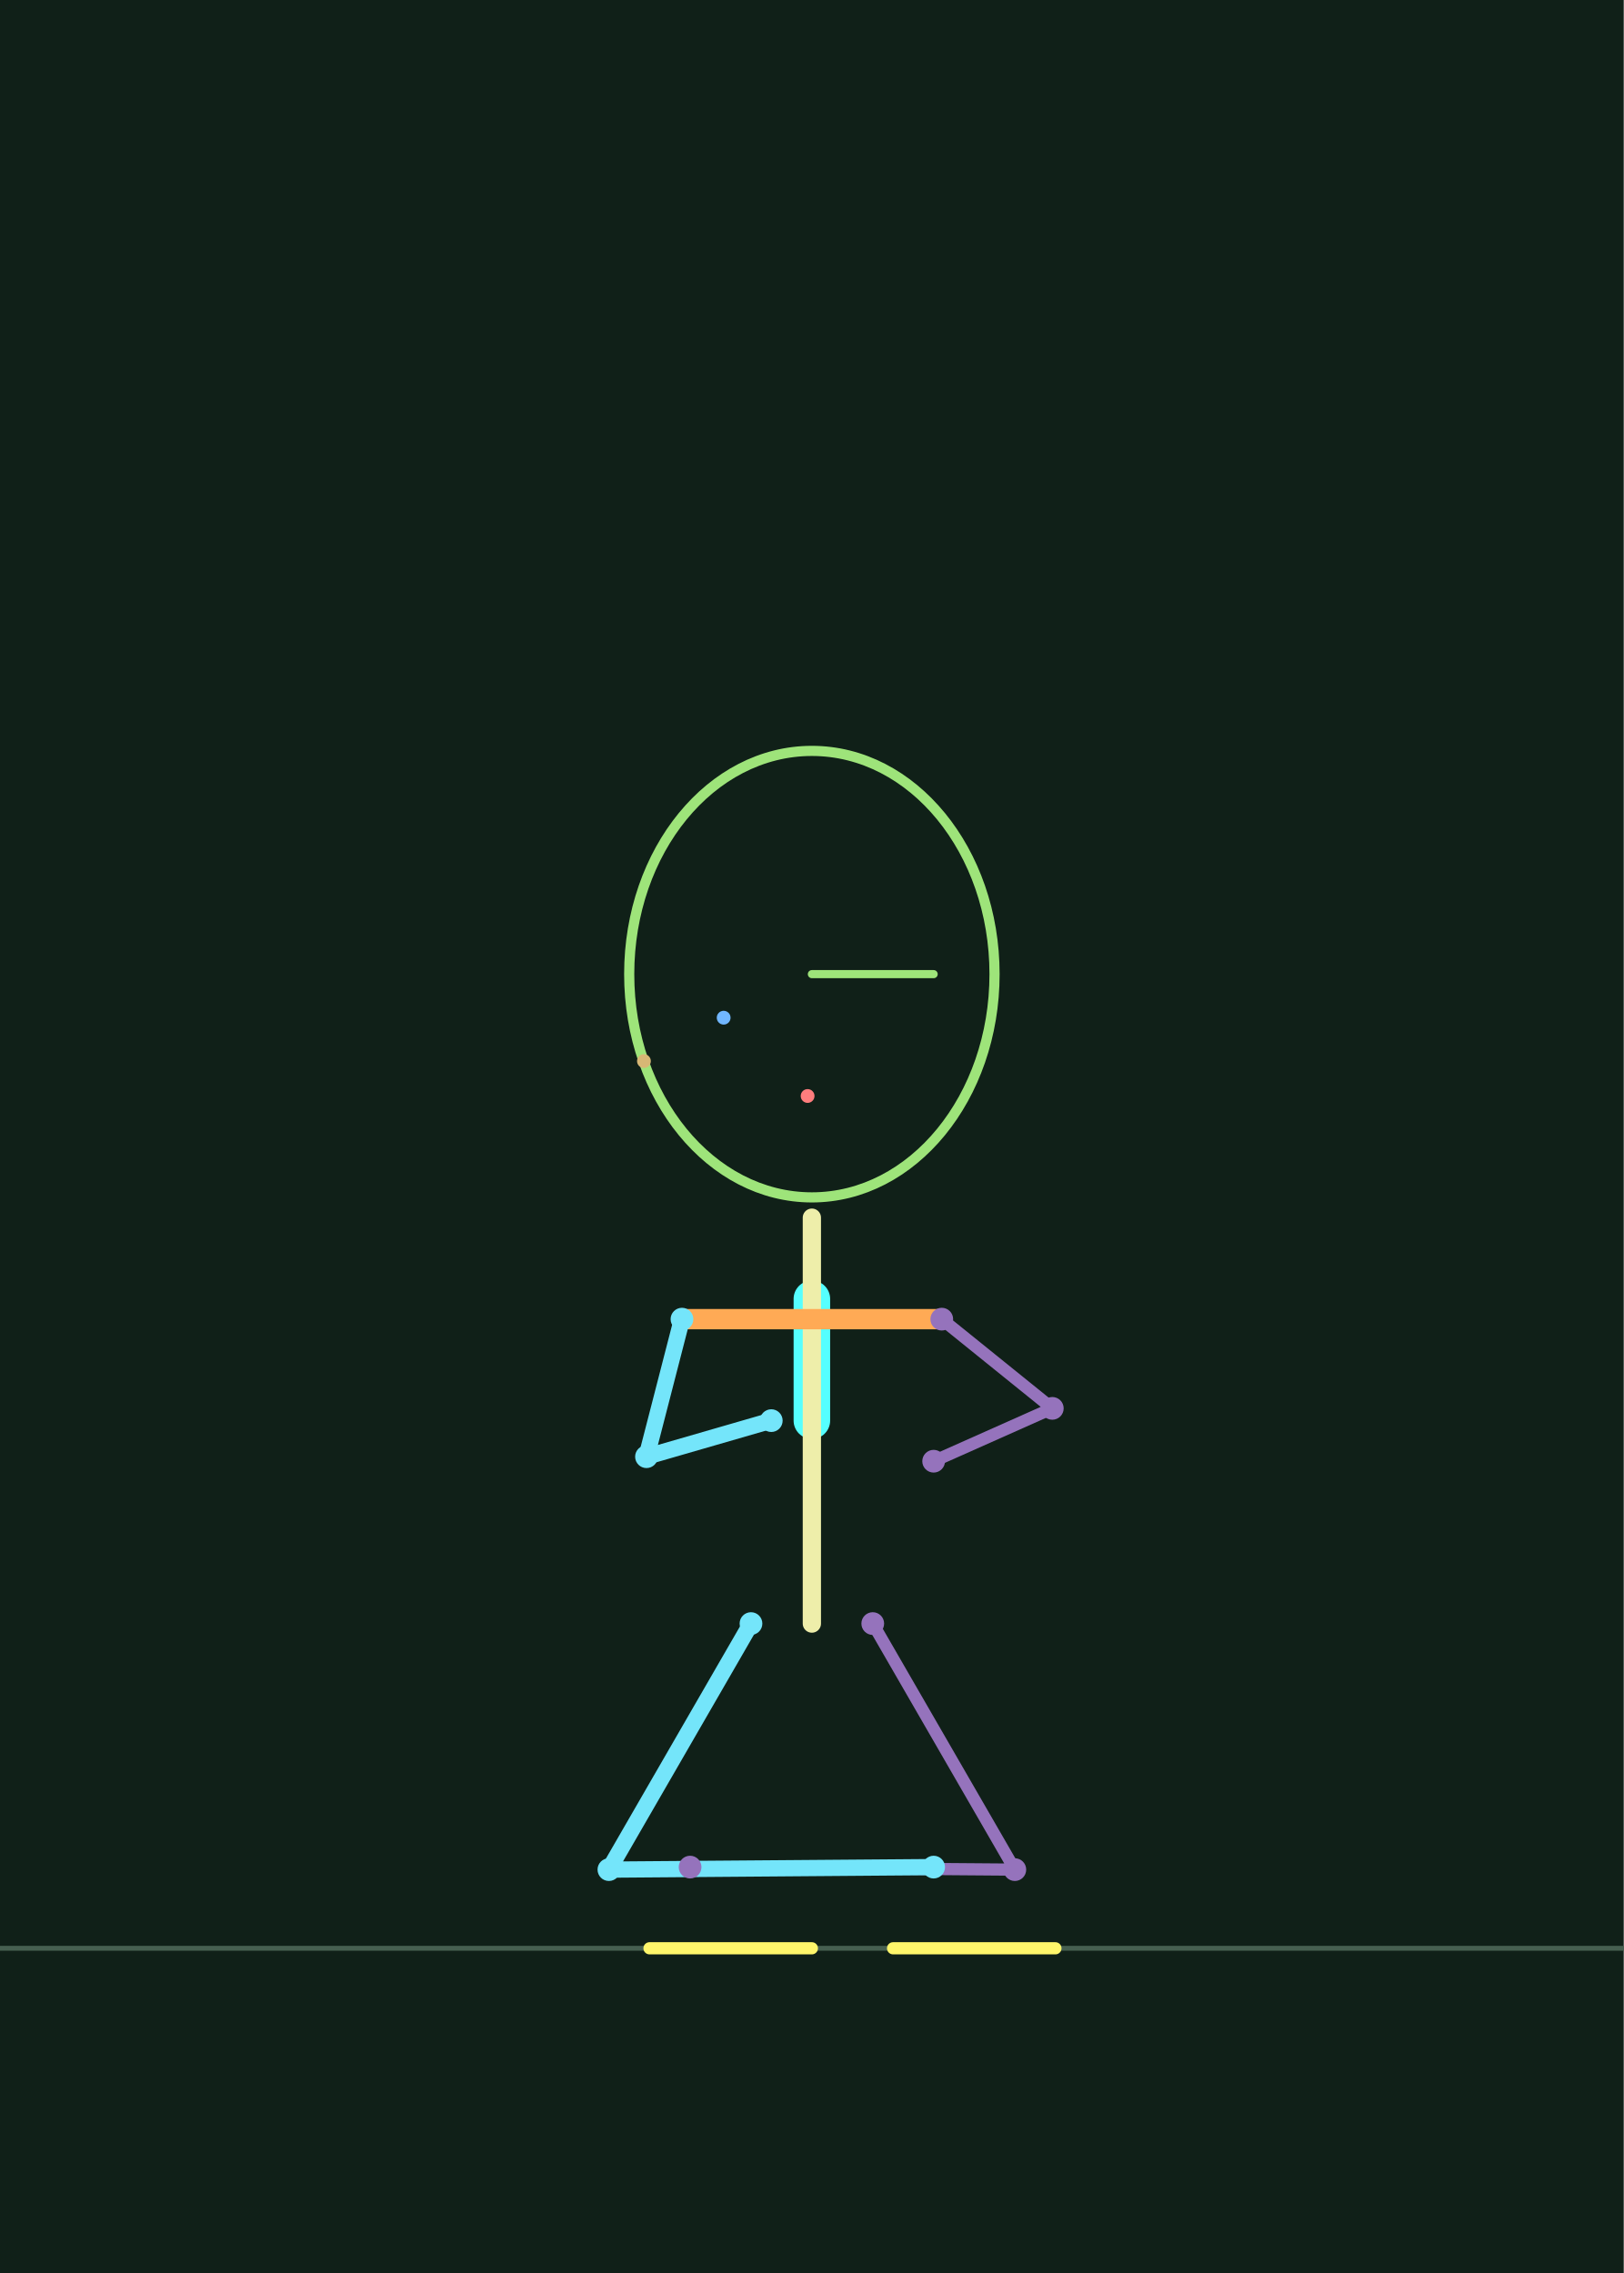
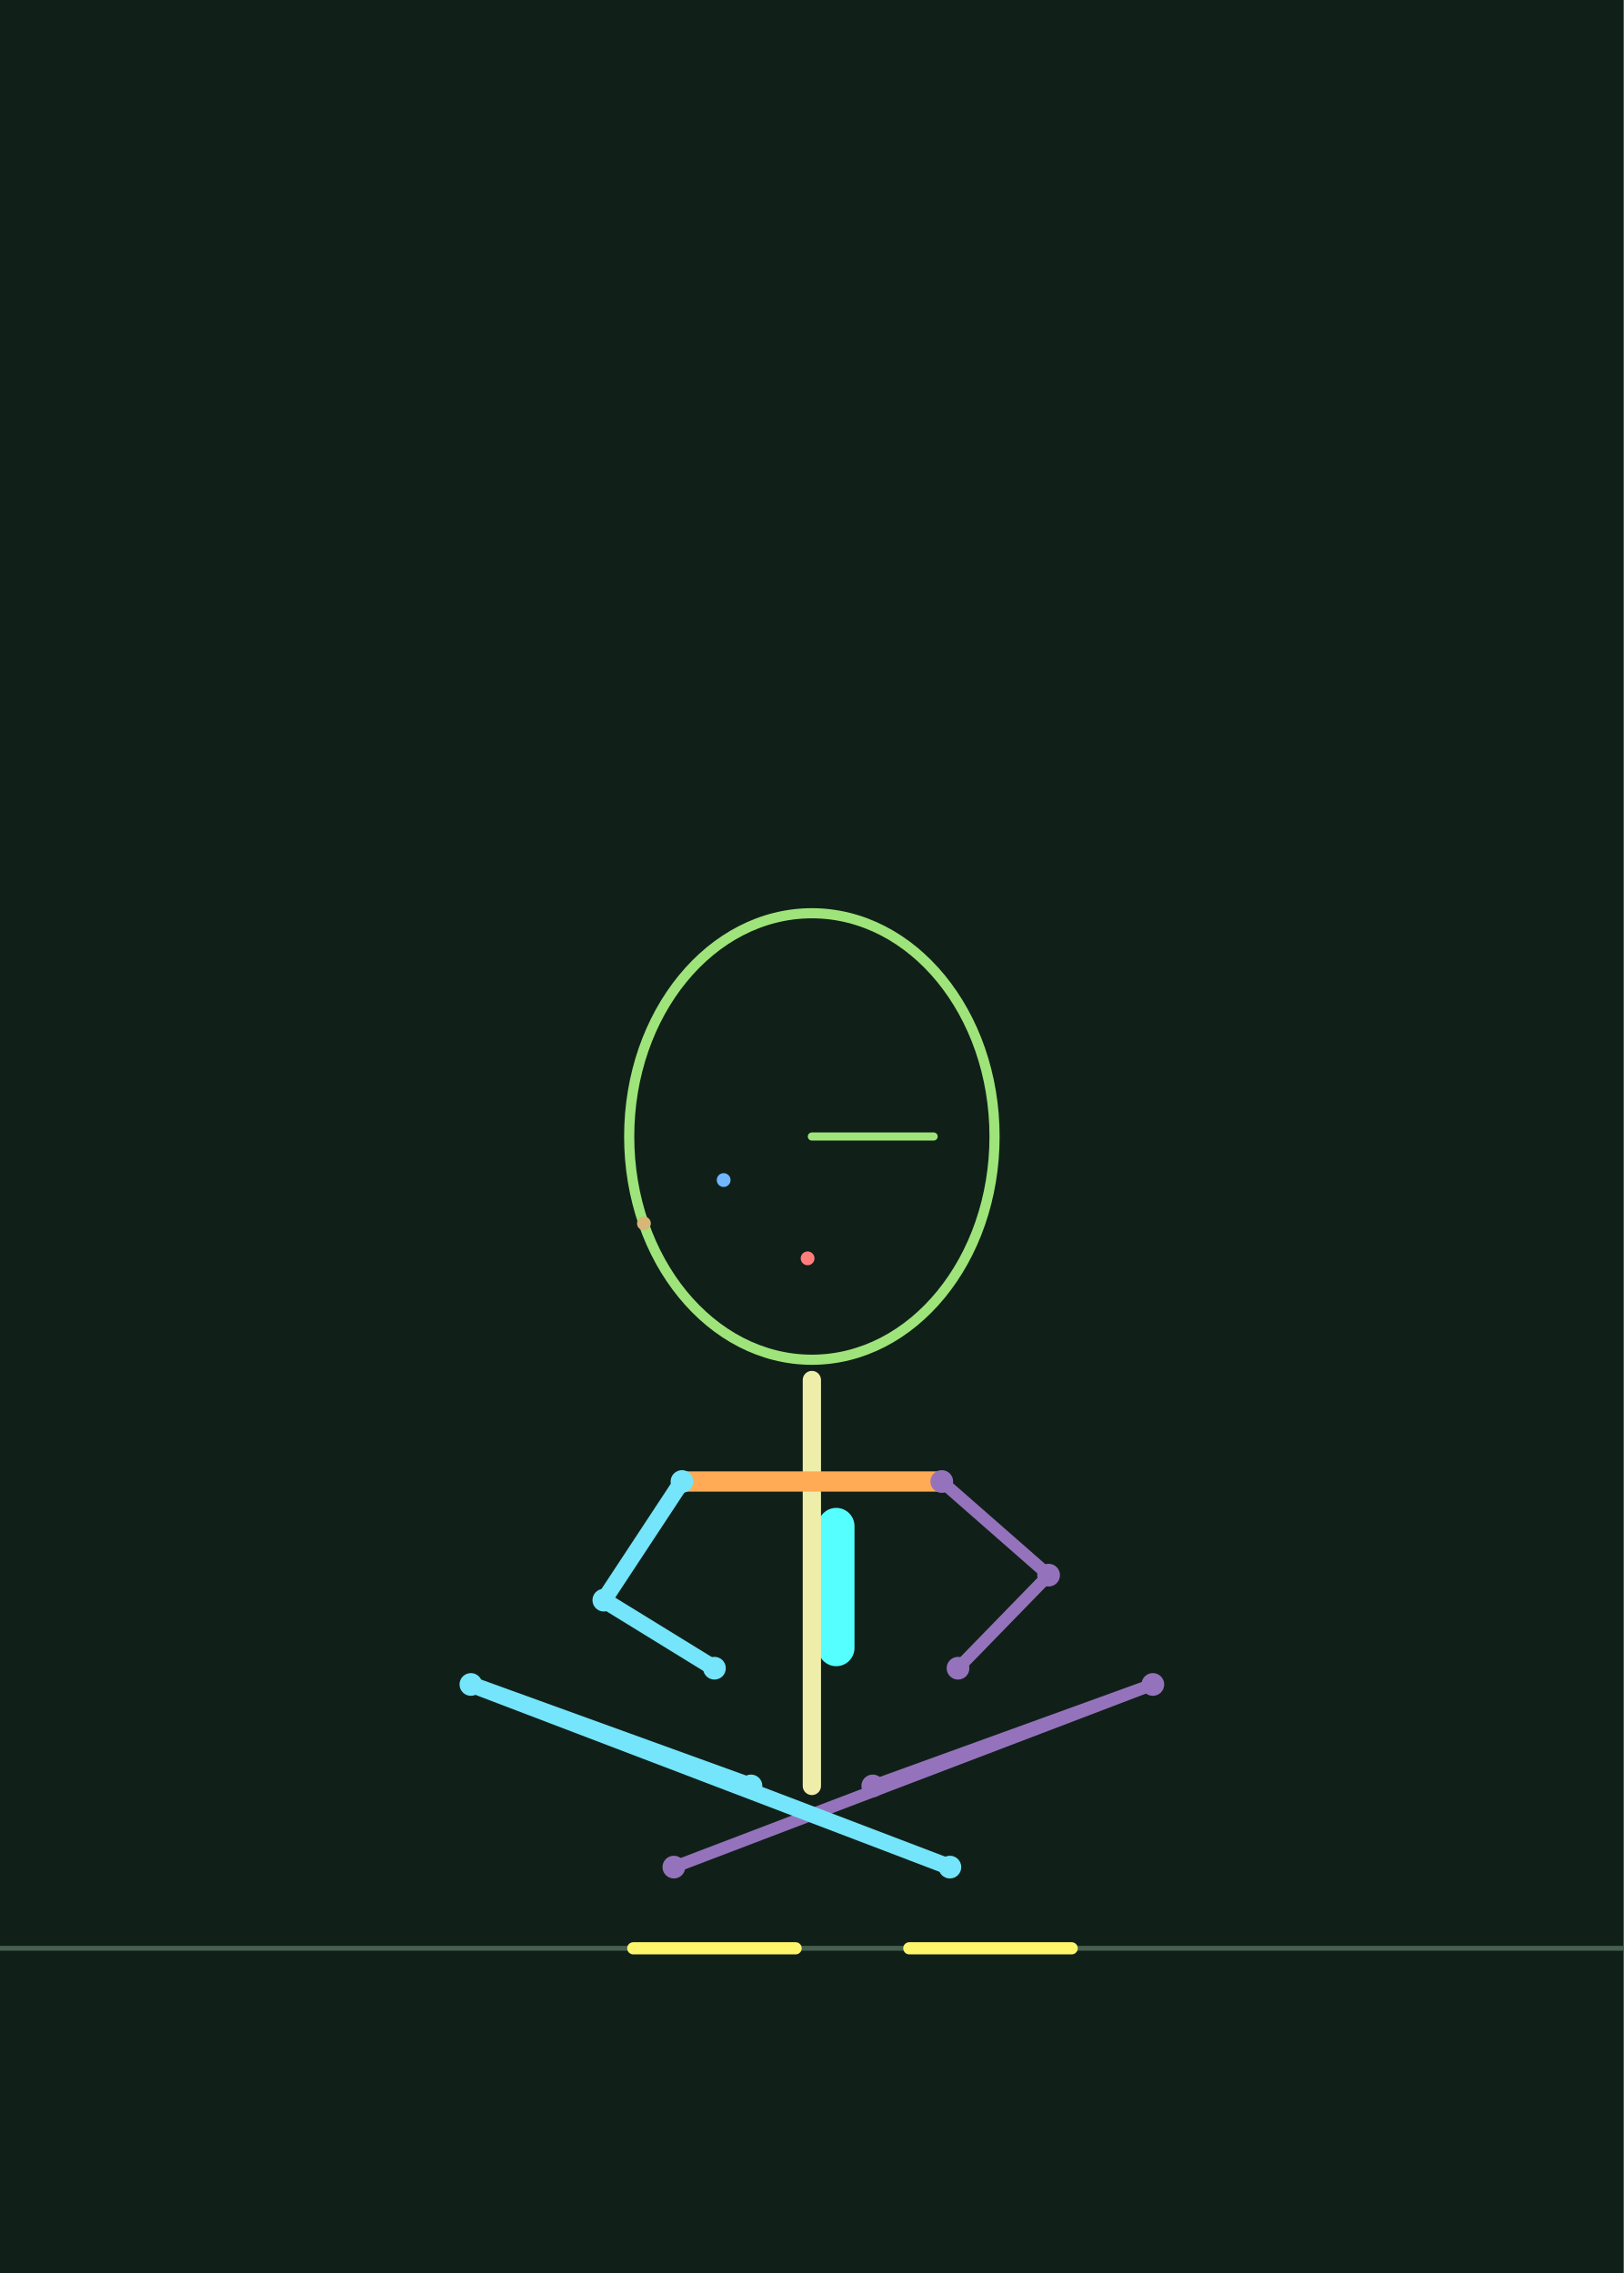
<svg xmlns="http://www.w3.org/2000/svg" width="400" height="560" viewBox="0 0 40 56">
  <rect width="100%" height="100%" fill="#102018" />
-   <polyline points="20.000,35.000 20.000,32.000" fill="none" stroke="#55ffff" stroke-width="0.9" stroke-linecap="round" stroke-linejoin="round" />
+   <polyline points="20.600,40.600 20.600,37.600" fill="none" stroke="#55ffff" stroke-width="0.9" stroke-linecap="round" stroke-linejoin="round" />
  <path d="M0 48H40" stroke="#465f50" stroke-width=".12" />
-   <polyline points="21.500,40.000 25.000,46.062 17.000,46.000" fill="none" stroke="#9573bc" stroke-width="0.3" stroke-linecap="round" stroke-linejoin="round" />
-   <polyline points="23.200,32.500 25.923,34.698 23.000,36.000" fill="none" stroke="#9573bc" stroke-width="0.3" stroke-linecap="round" stroke-linejoin="round" />
-   <polyline points="20.000,40.000 20.000,30.000" fill="none" stroke="#eeeeaa" stroke-width="0.45" stroke-linecap="round" stroke-linejoin="round" />
-   <polyline points="16.800,32.500 23.200,32.500" fill="none" stroke="#ffaa55" stroke-width="0.5" stroke-linecap="round" stroke-linejoin="round" />
-   <polyline points="18.500,40.000 15.000,46.062 23.000,46.000" fill="none" stroke="#74e5fa" stroke-width="0.4" stroke-linecap="round" stroke-linejoin="round" />
-   <polyline points="16.800,32.500 15.926,35.889 19.000,35.000" fill="none" stroke="#74e5fa" stroke-width="0.4" stroke-linecap="round" stroke-linejoin="round" />
-   <polyline points="22.000,48.000 24.000,48.000 26.000,48.000" fill="none" stroke="#fff66b" stroke-width="0.3" stroke-linecap="round" stroke-linejoin="round" />
-   <polyline points="16.000,48.000 18.000,48.000 20.000,48.000" fill="none" stroke="#fff66b" stroke-width="0.3" stroke-linecap="round" stroke-linejoin="round" />
-   <circle cx="18.500" cy="40.000" r=".28" fill="#74e5fa" />
-   <circle cx="15.000" cy="46.062" r=".28" fill="#74e5fa" />
-   <circle cx="23.000" cy="46.000" r=".28" fill="#74e5fa" />
-   <circle cx="16.800" cy="32.500" r=".28" fill="#74e5fa" />
-   <circle cx="15.926" cy="35.889" r=".28" fill="#74e5fa" />
-   <circle cx="19.000" cy="35.000" r=".28" fill="#74e5fa" />
-   <circle cx="21.500" cy="40.000" r=".28" fill="#9573bc" />
-   <circle cx="25.000" cy="46.062" r=".28" fill="#9573bc" />
-   <circle cx="17.000" cy="46.000" r=".28" fill="#9573bc" />
-   <circle cx="23.200" cy="32.500" r=".28" fill="#9573bc" />
-   <circle cx="25.923" cy="34.698" r=".28" fill="#9573bc" />
-   <circle cx="23.000" cy="36.000" r=".28" fill="#9573bc" />
-   <ellipse cx="20.000" cy="24.000" rx="4.5" ry="5.5" fill="none" stroke="#9ee47a" stroke-width=".25" />
-   <circle cx="17.827" cy="25.073" r=".17" fill="#71b7ff" />
-   <circle cx="19.895" cy="27.002" r=".17" fill="#ff7d7d" />
-   <circle cx="15.863" cy="26.142" r=".17" fill="#d7b775" />
-   <polyline points="20.000,24.000 23.000,24.000" fill="none" stroke="#9ee47a" stroke-width="0.2" stroke-linecap="round" stroke-linejoin="round" />
+   <polyline points="21.500,44.000 28.400,41.500 16.600,46.000" fill="none" stroke="#9573bc" stroke-width="0.3" stroke-linecap="round" stroke-linejoin="round" />
+   <polyline points="23.200,36.500 25.832,38.807 23.600,41.100" fill="none" stroke="#9573bc" stroke-width="0.3" stroke-linecap="round" stroke-linejoin="round" />
+   <polyline points="20.000,44.000 20.000,34.000" fill="none" stroke="#eeeeaa" stroke-width="0.45" stroke-linecap="round" stroke-linejoin="round" />
+   <polyline points="16.800,36.500 23.200,36.500" fill="none" stroke="#ffaa55" stroke-width="0.5" stroke-linecap="round" stroke-linejoin="round" />
+   <polyline points="18.500,44.000 11.600,41.500 23.400,46.000" fill="none" stroke="#74e5fa" stroke-width="0.4" stroke-linecap="round" stroke-linejoin="round" />
+   <polyline points="16.800,36.500 14.875,39.423 17.600,41.100" fill="none" stroke="#74e5fa" stroke-width="0.4" stroke-linecap="round" stroke-linejoin="round" />
+   <polyline points="22.400,48.000 24.400,48.000 26.400,48.000" fill="none" stroke="#fff66b" stroke-width="0.3" stroke-linecap="round" stroke-linejoin="round" />
+   <polyline points="15.600,48.000 17.600,48.000 19.600,48.000" fill="none" stroke="#fff66b" stroke-width="0.3" stroke-linecap="round" stroke-linejoin="round" />
+   <circle cx="18.500" cy="44.000" r=".28" fill="#74e5fa" />
+   <circle cx="11.600" cy="41.500" r=".28" fill="#74e5fa" />
+   <circle cx="23.400" cy="46.000" r=".28" fill="#74e5fa" />
+   <circle cx="16.800" cy="36.500" r=".28" fill="#74e5fa" />
+   <circle cx="14.875" cy="39.423" r=".28" fill="#74e5fa" />
+   <circle cx="17.600" cy="41.100" r=".28" fill="#74e5fa" />
+   <circle cx="21.500" cy="44.000" r=".28" fill="#9573bc" />
+   <circle cx="28.400" cy="41.500" r=".28" fill="#9573bc" />
+   <circle cx="16.600" cy="46.000" r=".28" fill="#9573bc" />
+   <circle cx="23.200" cy="36.500" r=".28" fill="#9573bc" />
+   <circle cx="25.832" cy="38.807" r=".28" fill="#9573bc" />
+   <circle cx="23.600" cy="41.100" r=".28" fill="#9573bc" />
+   <ellipse cx="20.000" cy="28.000" rx="4.5" ry="5.5" fill="none" stroke="#9ee47a" stroke-width=".25" />
+   <circle cx="17.827" cy="29.073" r=".17" fill="#71b7ff" />
+   <circle cx="19.895" cy="31.002" r=".17" fill="#ff7d7d" />
+   <circle cx="15.863" cy="30.142" r=".17" fill="#d7b775" />
+   <polyline points="20.000,28.000 23.000,28.000" fill="none" stroke="#9ee47a" stroke-width="0.2" stroke-linecap="round" stroke-linejoin="round" />
</svg>
